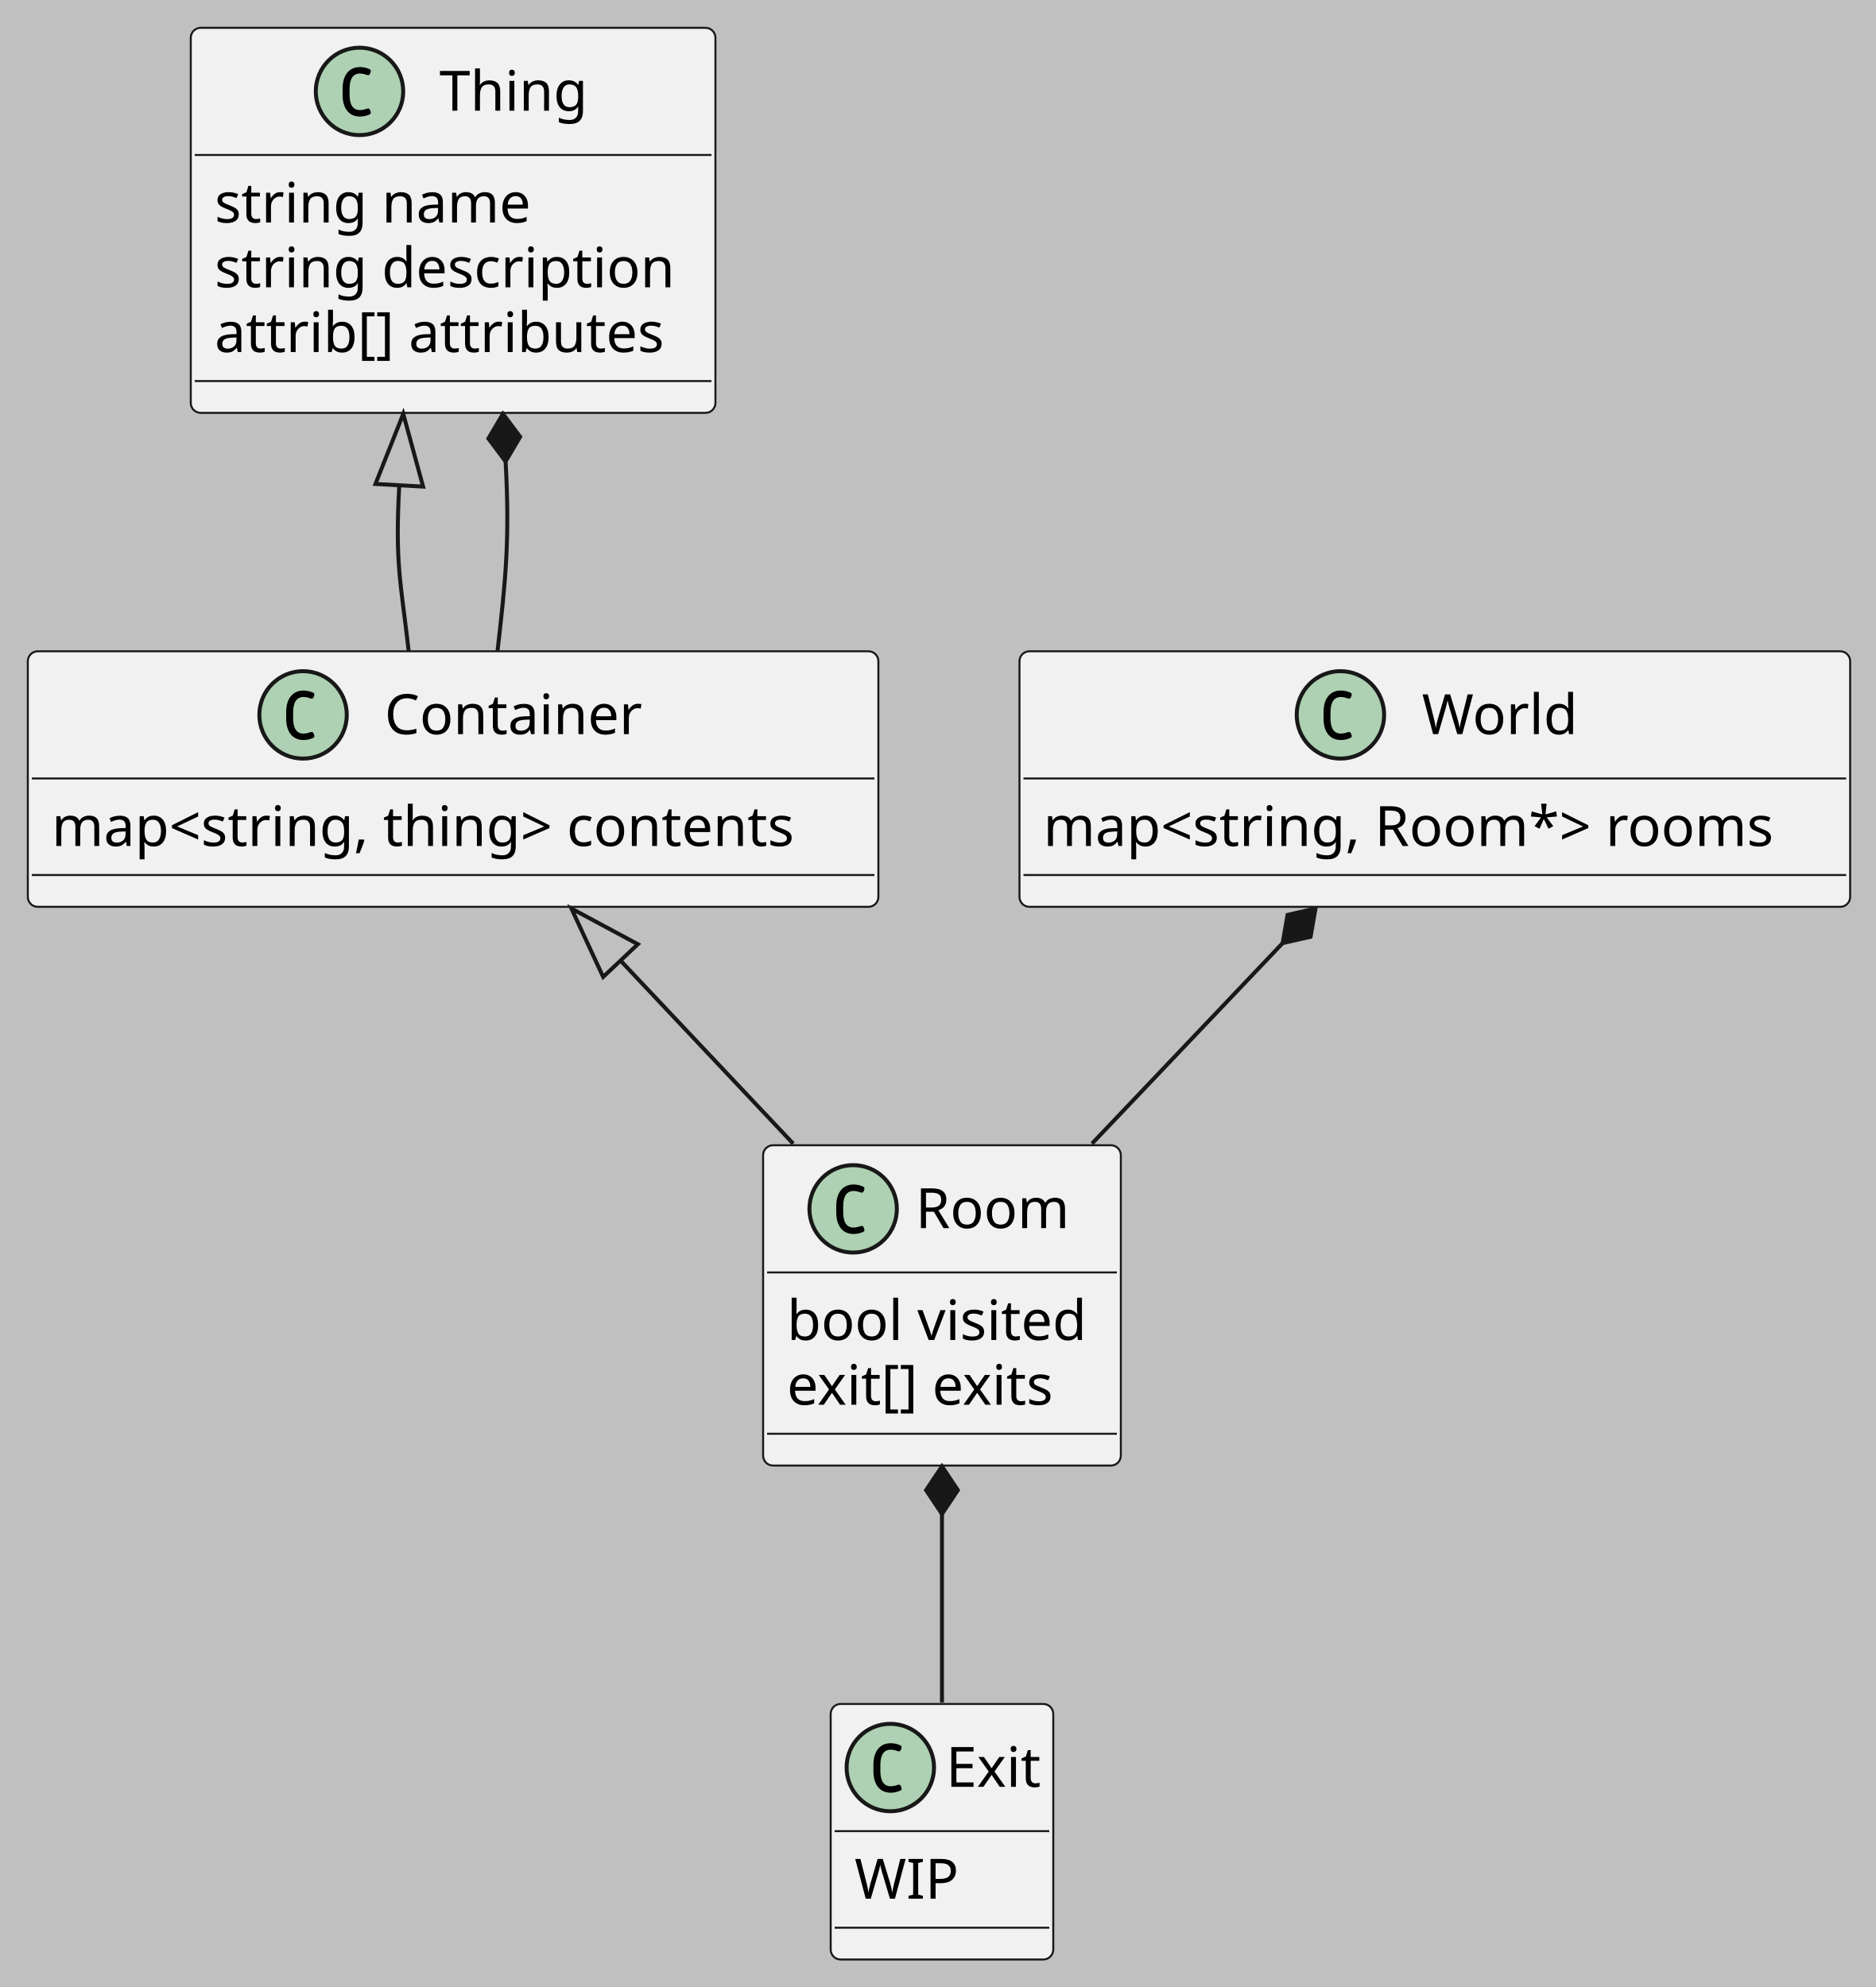
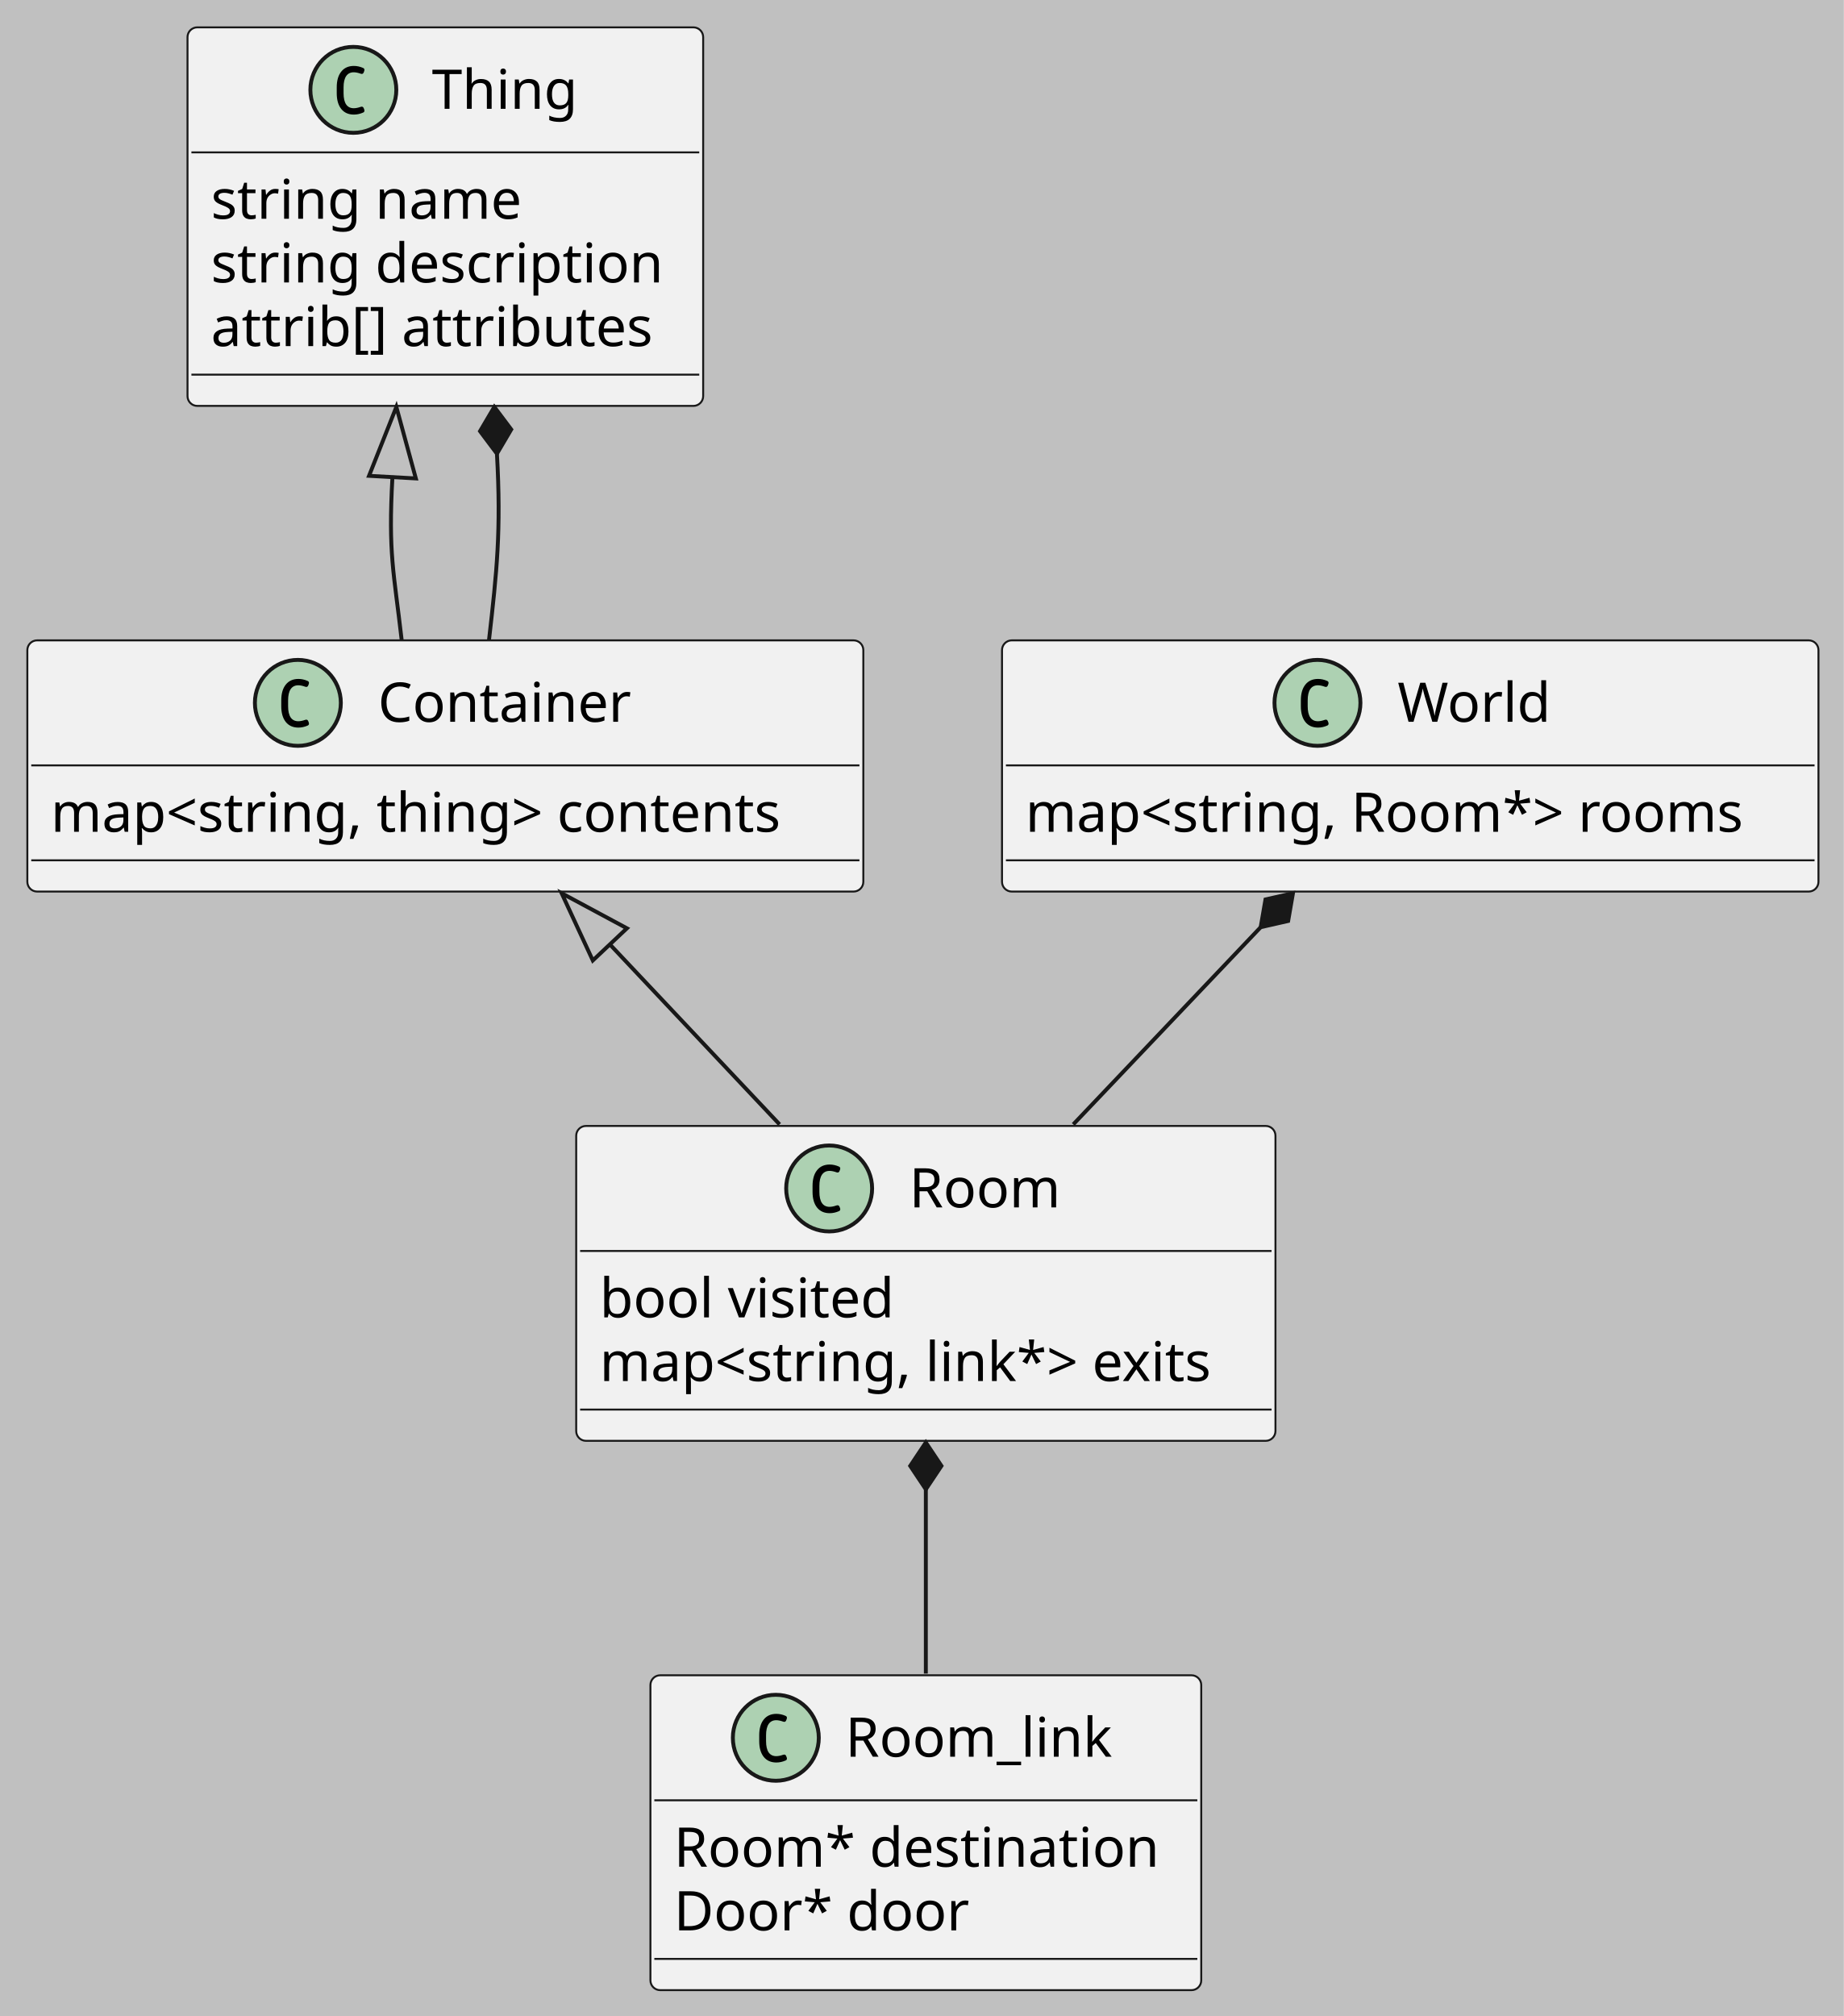
- <svg xmlns="http://www.w3.org/2000/svg" contentStyleType="text/css" height="500px" preserveAspectRatio="none" style="width:472px;height:500px;background:#C0C0C0;" version="1.1" viewBox="0 0 472 500" width="472px" zoomAndPan="magnify">
+ <svg xmlns="http://www.w3.org/2000/svg" contentStyleType="text/css" height="516px" preserveAspectRatio="none" style="width:472px;height:516px;background:#C0C0C0;" version="1.1" viewBox="0 0 472 516" width="472px" zoomAndPan="magnify">
  <defs />
  <g>
-     <rect fill="#C0C0C0" height="500" style="stroke:none;stroke-width:1.0;" width="472" x="0" y="0" />
+     <rect fill="#C0C0C0" height="516" style="stroke:none;stroke-width:1.0;" width="472" x="0" y="0" />
    <g id="elem_Thing">
      <rect codeLine="4" fill="#F1F1F1" height="96.891" id="Thing" rx="2.5" ry="2.5" style="stroke:#181818;stroke-width:0.5;" width="132" x="48" y="7" />
      <ellipse cx="90.45" cy="23" fill="#ADD1B2" rx="11" ry="11" style="stroke:#181818;stroke-width:1.0;" />
      <path d="M93.247,28.047 Q93.294,28.203 93.294,28.312 Q93.294,28.672 92.95,28.812 Q91.778,29.328 90.591,29.328 Q88.513,29.328 87.356,27.891 Q86.2,26.438 86.2,23.859 L86.2,22.359 Q86.2,19.766 87.356,18.328 Q88.513,16.875 90.591,16.875 Q91.778,16.875 92.95,17.391 Q93.294,17.547 93.294,17.891 Q93.294,18.016 93.247,18.156 L93.091,18.562 Q92.934,18.922 92.606,18.922 Q92.466,18.922 92.356,18.875 Q91.325,18.5 90.559,18.5 Q89.278,18.5 88.606,19.484 Q87.95,20.469 87.95,22.359 L87.95,23.859 Q87.95,25.75 88.606,26.734 Q89.278,27.703 90.559,27.703 Q91.341,27.703 92.341,27.344 Q92.466,27.297 92.606,27.297 Q92.934,27.297 93.091,27.656 L93.247,28.047 Z " fill="#000000" />
      <text fill="#000000" font-family="sans-serif" font-size="14" lengthAdjust="spacing" textLength="39" x="110.55" y="27.847">Thing</text>
      <line style="stroke:#181818;stroke-width:0.5;" x1="49" x2="179" y1="39" y2="39" />
      <text fill="#000000" font-family="sans-serif" font-size="14" lengthAdjust="spacing" textLength="82" x="54" y="55.995">string name</text>
      <text fill="#000000" font-family="sans-serif" font-size="14" lengthAdjust="spacing" textLength="120" x="54" y="72.292">string description</text>
      <text fill="#000000" font-family="sans-serif" font-size="14" lengthAdjust="spacing" textLength="115" x="54" y="88.589">attrib[] attributes</text>
      <line style="stroke:#181818;stroke-width:0.5;" x1="49" x2="179" y1="95.891" y2="95.891" />
    </g>
    <g id="elem_Container">
-       <rect codeLine="10" fill="#F1F1F1" height="64.297" id="Container" rx="2.5" ry="2.5" style="stroke:#181818;stroke-width:0.5;" width="214" x="7" y="163.89" />
-       <ellipse cx="76.25" cy="179.89" fill="#ADD1B2" rx="11" ry="11" style="stroke:#181818;stroke-width:1.0;" />
-       <path d="M79.047,184.937 Q79.094,185.093 79.094,185.202 Q79.094,185.562 78.75,185.702 Q77.578,186.218 76.391,186.218 Q74.312,186.218 73.156,184.781 Q72,183.327 72,180.749 L72,179.249 Q72,176.656 73.156,175.218 Q74.312,173.765 76.391,173.765 Q77.578,173.765 78.75,174.281 Q79.094,174.437 79.094,174.781 Q79.094,174.906 79.047,175.046 L78.891,175.452 Q78.734,175.812 78.406,175.812 Q78.266,175.812 78.156,175.765 Q77.125,175.39 76.359,175.39 Q75.078,175.39 74.406,176.374 Q73.75,177.359 73.75,179.249 L73.75,180.749 Q73.75,182.64 74.406,183.624 Q75.078,184.593 76.359,184.593 Q77.141,184.593 78.141,184.234 Q78.266,184.187 78.406,184.187 Q78.734,184.187 78.891,184.546 L79.047,184.937 Z " fill="#000000" />
-       <text fill="#000000" font-family="sans-serif" font-size="14" lengthAdjust="spacing" textLength="67" x="96.75" y="184.737">Container</text>
-       <line style="stroke:#181818;stroke-width:0.5;" x1="8" x2="220" y1="195.89" y2="195.89" />
-       <text fill="#000000" font-family="sans-serif" font-size="14" lengthAdjust="spacing" textLength="202" x="13" y="212.885">map&lt;string, thing&gt; contents</text>
-       <line style="stroke:#181818;stroke-width:0.5;" x1="8" x2="220" y1="220.187" y2="220.187" />
+       <rect codeLine="10" fill="#F1F1F1" height="64.297" id="Container" rx="2.5" ry="2.5" style="stroke:#181818;stroke-width:0.5;" width="214" x="7" y="163.9" />
+       <ellipse cx="76.25" cy="179.9" fill="#ADD1B2" rx="11" ry="11" style="stroke:#181818;stroke-width:1.0;" />
+       <path d="M79.047,184.947 Q79.094,185.103 79.094,185.213 Q79.094,185.572 78.75,185.713 Q77.578,186.228 76.391,186.228 Q74.312,186.228 73.156,184.791 Q72,183.338 72,180.759 L72,179.259 Q72,176.666 73.156,175.228 Q74.312,173.775 76.391,173.775 Q77.578,173.775 78.75,174.291 Q79.094,174.447 79.094,174.791 Q79.094,174.916 79.047,175.056 L78.891,175.463 Q78.734,175.822 78.406,175.822 Q78.266,175.822 78.156,175.775 Q77.125,175.4 76.359,175.4 Q75.078,175.4 74.406,176.384 Q73.75,177.369 73.75,179.259 L73.75,180.759 Q73.75,182.65 74.406,183.634 Q75.078,184.603 76.359,184.603 Q77.141,184.603 78.141,184.244 Q78.266,184.197 78.406,184.197 Q78.734,184.197 78.891,184.556 L79.047,184.947 Z " fill="#000000" />
+       <text fill="#000000" font-family="sans-serif" font-size="14" lengthAdjust="spacing" textLength="67" x="96.75" y="184.747">Container</text>
+       <line style="stroke:#181818;stroke-width:0.5;" x1="8" x2="220" y1="195.9" y2="195.9" />
+       <text fill="#000000" font-family="sans-serif" font-size="14" lengthAdjust="spacing" textLength="202" x="13" y="212.895">map&lt;string, thing&gt; contents</text>
+       <line style="stroke:#181818;stroke-width:0.5;" x1="8" x2="220" y1="220.197" y2="220.197" />
    </g>
    <g id="elem_Room">
-       <rect codeLine="14" fill="#F1F1F1" height="80.594" id="Room" rx="2.5" ry="2.5" style="stroke:#181818;stroke-width:0.5;" width="90" x="192" y="288.19" />
-       <ellipse cx="214.65" cy="304.19" fill="#ADD1B2" rx="11" ry="11" style="stroke:#181818;stroke-width:1.0;" />
-       <path d="M217.447,309.237 Q217.494,309.393 217.494,309.502 Q217.494,309.862 217.15,310.002 Q215.978,310.518 214.791,310.518 Q212.713,310.518 211.556,309.081 Q210.4,307.627 210.4,305.049 L210.4,303.549 Q210.4,300.956 211.556,299.518 Q212.713,298.065 214.791,298.065 Q215.978,298.065 217.15,298.581 Q217.494,298.737 217.494,299.081 Q217.494,299.206 217.447,299.346 L217.291,299.752 Q217.134,300.112 216.806,300.112 Q216.666,300.112 216.556,300.065 Q215.525,299.69 214.759,299.69 Q213.478,299.69 212.806,300.674 Q212.15,301.659 212.15,303.549 L212.15,305.049 Q212.15,306.94 212.806,307.924 Q213.478,308.893 214.759,308.893 Q215.541,308.893 216.541,308.534 Q216.666,308.487 216.806,308.487 Q217.134,308.487 217.291,308.846 L217.447,309.237 Z " fill="#000000" />
-       <text fill="#000000" font-family="sans-serif" font-size="14" lengthAdjust="spacing" textLength="41" x="230.35" y="309.037">Room</text>
-       <line style="stroke:#181818;stroke-width:0.5;" x1="193" x2="281" y1="320.19" y2="320.19" />
-       <text fill="#000000" font-family="sans-serif" font-size="14" lengthAdjust="spacing" textLength="78" x="198" y="337.185">bool visited</text>
-       <text fill="#000000" font-family="sans-serif" font-size="14" lengthAdjust="spacing" textLength="70" x="198" y="353.482">exit[] exits</text>
-       <line style="stroke:#181818;stroke-width:0.5;" x1="193" x2="281" y1="360.784" y2="360.784" />
+       <rect codeLine="14" fill="#F1F1F1" height="80.594" id="Room" rx="2.5" ry="2.5" style="stroke:#181818;stroke-width:0.5;" width="179" x="147.5" y="288.19" />
+       <ellipse cx="212.25" cy="304.19" fill="#ADD1B2" rx="11" ry="11" style="stroke:#181818;stroke-width:1.0;" />
+       <path d="M215.047,309.237 Q215.094,309.393 215.094,309.502 Q215.094,309.862 214.75,310.002 Q213.578,310.518 212.391,310.518 Q210.312,310.518 209.156,309.081 Q208,307.627 208,305.049 L208,303.549 Q208,300.956 209.156,299.518 Q210.312,298.065 212.391,298.065 Q213.578,298.065 214.75,298.581 Q215.094,298.737 215.094,299.081 Q215.094,299.206 215.047,299.346 L214.891,299.752 Q214.734,300.112 214.406,300.112 Q214.266,300.112 214.156,300.065 Q213.125,299.69 212.359,299.69 Q211.078,299.69 210.406,300.674 Q209.75,301.659 209.75,303.549 L209.75,305.049 Q209.75,306.94 210.406,307.924 Q211.078,308.893 212.359,308.893 Q213.141,308.893 214.141,308.534 Q214.266,308.487 214.406,308.487 Q214.734,308.487 214.891,308.846 L215.047,309.237 Z " fill="#000000" />
+       <text fill="#000000" font-family="sans-serif" font-size="14" lengthAdjust="spacing" textLength="41" x="232.75" y="309.037">Room</text>
+       <line style="stroke:#181818;stroke-width:0.5;" x1="148.5" x2="325.5" y1="320.19" y2="320.19" />
+       <text fill="#000000" font-family="sans-serif" font-size="14" lengthAdjust="spacing" textLength="78" x="153.5" y="337.185">bool visited</text>
+       <text fill="#000000" font-family="sans-serif" font-size="14" lengthAdjust="spacing" textLength="167" x="153.5" y="353.482">map&lt;string, link*&gt; exits</text>
+       <line style="stroke:#181818;stroke-width:0.5;" x1="148.5" x2="325.5" y1="360.784" y2="360.784" />
    </g>
-     <g id="elem_Exit">
-       <rect codeLine="31" fill="#F1F1F1" height="64.297" id="Exit" rx="2.5" ry="2.5" style="stroke:#181818;stroke-width:0.5;" width="56" x="209" y="428.78" />
-       <ellipse cx="224" cy="444.78" fill="#ADD1B2" rx="11" ry="11" style="stroke:#181818;stroke-width:1.0;" />
-       <path d="M226.797,449.827 Q226.844,449.983 226.844,450.092 Q226.844,450.452 226.5,450.592 Q225.328,451.108 224.141,451.108 Q222.062,451.108 220.906,449.671 Q219.75,448.217 219.75,445.639 L219.75,444.139 Q219.75,441.546 220.906,440.108 Q222.062,438.655 224.141,438.655 Q225.328,438.655 226.5,439.171 Q226.844,439.327 226.844,439.671 Q226.844,439.796 226.797,439.936 L226.641,440.342 Q226.484,440.702 226.156,440.702 Q226.016,440.702 225.906,440.655 Q224.875,440.28 224.109,440.28 Q222.828,440.28 222.156,441.264 Q221.5,442.249 221.5,444.139 L221.5,445.639 Q221.5,447.53 222.156,448.514 Q222.828,449.483 224.109,449.483 Q224.891,449.483 225.891,449.124 Q226.016,449.077 226.156,449.077 Q226.484,449.077 226.641,449.436 L226.797,449.827 Z " fill="#000000" />
-       <text fill="#000000" font-family="sans-serif" font-size="14" lengthAdjust="spacing" textLength="24" x="238" y="449.627">Exit</text>
-       <line style="stroke:#181818;stroke-width:0.5;" x1="210" x2="264" y1="460.78" y2="460.78" />
-       <text fill="#000000" font-family="sans-serif" font-size="14" lengthAdjust="spacing" textLength="25" x="215" y="477.775">WIP</text>
-       <line style="stroke:#181818;stroke-width:0.5;" x1="210" x2="264" y1="485.077" y2="485.077" />
+     <g id="elem_Room_link">
+       <rect codeLine="31" fill="#F1F1F1" height="80.594" id="Room_link" rx="2.5" ry="2.5" style="stroke:#181818;stroke-width:0.5;" width="141" x="166.5" y="428.79" />
+       <ellipse cx="198.6" cy="444.79" fill="#ADD1B2" rx="11" ry="11" style="stroke:#181818;stroke-width:1.0;" />
+       <path d="M201.397,449.837 Q201.444,449.993 201.444,450.103 Q201.444,450.462 201.1,450.603 Q199.928,451.118 198.741,451.118 Q196.662,451.118 195.506,449.681 Q194.35,448.228 194.35,445.649 L194.35,444.149 Q194.35,441.556 195.506,440.118 Q196.662,438.665 198.741,438.665 Q199.928,438.665 201.1,439.181 Q201.444,439.337 201.444,439.681 Q201.444,439.806 201.397,439.946 L201.241,440.353 Q201.084,440.712 200.756,440.712 Q200.616,440.712 200.506,440.665 Q199.475,440.29 198.709,440.29 Q197.428,440.29 196.756,441.274 Q196.1,442.259 196.1,444.149 L196.1,445.649 Q196.1,447.54 196.756,448.524 Q197.428,449.493 198.709,449.493 Q199.491,449.493 200.491,449.134 Q200.616,449.087 200.756,449.087 Q201.084,449.087 201.241,449.446 L201.397,449.837 Z " fill="#000000" />
+       <text fill="#000000" font-family="sans-serif" font-size="14" lengthAdjust="spacing" textLength="71" x="216.4" y="449.637">Room_link</text>
+       <line style="stroke:#181818;stroke-width:0.5;" x1="167.5" x2="306.5" y1="460.79" y2="460.79" />
+       <text fill="#000000" font-family="sans-serif" font-size="14" lengthAdjust="spacing" textLength="129" x="172.5" y="477.785">Room* destination</text>
+       <text fill="#000000" font-family="sans-serif" font-size="14" lengthAdjust="spacing" textLength="77" x="172.5" y="494.082">Door* door</text>
+       <line style="stroke:#181818;stroke-width:0.5;" x1="167.5" x2="306.5" y1="501.384" y2="501.384" />
    </g>
    <g id="elem_World">
-       <rect codeLine="24" fill="#F1F1F1" height="64.297" id="World" rx="2.5" ry="2.5" style="stroke:#181818;stroke-width:0.5;" width="209" x="256.5" y="163.89" />
-       <ellipse cx="337.25" cy="179.89" fill="#ADD1B2" rx="11" ry="11" style="stroke:#181818;stroke-width:1.0;" />
-       <path d="M340.047,184.937 Q340.094,185.093 340.094,185.202 Q340.094,185.562 339.75,185.702 Q338.578,186.218 337.391,186.218 Q335.312,186.218 334.156,184.781 Q333,183.327 333,180.749 L333,179.249 Q333,176.656 334.156,175.218 Q335.312,173.765 337.391,173.765 Q338.578,173.765 339.75,174.281 Q340.094,174.437 340.094,174.781 Q340.094,174.906 340.047,175.046 L339.891,175.452 Q339.734,175.812 339.406,175.812 Q339.266,175.812 339.156,175.765 Q338.125,175.39 337.359,175.39 Q336.078,175.39 335.406,176.374 Q334.75,177.359 334.75,179.249 L334.75,180.749 Q334.75,182.64 335.406,183.624 Q336.078,184.593 337.359,184.593 Q338.141,184.593 339.141,184.234 Q339.266,184.187 339.406,184.187 Q339.734,184.187 339.891,184.546 L340.047,184.937 Z " fill="#000000" />
-       <text fill="#000000" font-family="sans-serif" font-size="14" lengthAdjust="spacing" textLength="39" x="357.75" y="184.737">World</text>
-       <line style="stroke:#181818;stroke-width:0.5;" x1="257.5" x2="464.5" y1="195.89" y2="195.89" />
-       <text fill="#000000" font-family="sans-serif" font-size="14" lengthAdjust="spacing" textLength="197" x="262.5" y="212.885">map&lt;string, Room*&gt; rooms</text>
-       <line style="stroke:#181818;stroke-width:0.5;" x1="257.5" x2="464.5" y1="220.187" y2="220.187" />
+       <rect codeLine="24" fill="#F1F1F1" height="64.297" id="World" rx="2.5" ry="2.5" style="stroke:#181818;stroke-width:0.5;" width="209" x="256.5" y="163.9" />
+       <ellipse cx="337.25" cy="179.9" fill="#ADD1B2" rx="11" ry="11" style="stroke:#181818;stroke-width:1.0;" />
+       <path d="M340.047,184.947 Q340.094,185.103 340.094,185.213 Q340.094,185.572 339.75,185.713 Q338.578,186.228 337.391,186.228 Q335.312,186.228 334.156,184.791 Q333,183.338 333,180.759 L333,179.259 Q333,176.666 334.156,175.228 Q335.312,173.775 337.391,173.775 Q338.578,173.775 339.75,174.291 Q340.094,174.447 340.094,174.791 Q340.094,174.916 340.047,175.056 L339.891,175.463 Q339.734,175.822 339.406,175.822 Q339.266,175.822 339.156,175.775 Q338.125,175.4 337.359,175.4 Q336.078,175.4 335.406,176.384 Q334.75,177.369 334.75,179.259 L334.75,180.759 Q334.75,182.65 335.406,183.634 Q336.078,184.603 337.359,184.603 Q338.141,184.603 339.141,184.244 Q339.266,184.197 339.406,184.197 Q339.734,184.197 339.891,184.556 L340.047,184.947 Z " fill="#000000" />
+       <text fill="#000000" font-family="sans-serif" font-size="14" lengthAdjust="spacing" textLength="39" x="357.75" y="184.747">World</text>
+       <line style="stroke:#181818;stroke-width:0.5;" x1="257.5" x2="464.5" y1="195.9" y2="195.9" />
+       <text fill="#000000" font-family="sans-serif" font-size="14" lengthAdjust="spacing" textLength="197" x="262.5" y="212.895">map&lt;string, Room*&gt; rooms</text>
+       <line style="stroke:#181818;stroke-width:0.5;" x1="257.5" x2="464.5" y1="220.197" y2="220.197" />
    </g>
    <g id="link_Thing_Container">
-       <path codeLine="19" d="M100.459,122.112 C99.359,141.852 100.81,146.2 102.82,163.79 " fill="none" id="Thing-backto-Container" style="stroke:#181818;stroke-width:1.0;" />
-       <polygon fill="none" points="101.46,104.14,94.468,121.778,106.449,122.446,101.46,104.14" style="stroke:#181818;stroke-width:1.0;" />
+       <path codeLine="19" d="M100.458,122.122 C99.358,141.852 100.81,146.21 102.82,163.8 " fill="none" id="Thing-backto-Container" style="stroke:#181818;stroke-width:1.0;" />
+       <polygon fill="none" points="101.46,104.15,94.467,121.788,106.449,122.456,101.46,104.15" style="stroke:#181818;stroke-width:1.0;" />
    </g>
    <g id="link_Thing_Container">
-       <path codeLine="20" d="M127.208,116.121 C128.308,135.861 127.19,146.2 125.18,163.79 " fill="none" id="Thing-backto-Container-1" style="stroke:#181818;stroke-width:1.0;" />
-       <polygon fill="#181818" points="126.54,104.14,122.88,110.353,127.208,116.121,130.868,109.908,126.54,104.14" style="stroke:#181818;stroke-width:1.0;" />
+       <path codeLine="20" d="M127.208,116.131 C128.308,135.861 127.19,146.21 125.18,163.8 " fill="none" id="Thing-backto-Container-1" style="stroke:#181818;stroke-width:1.0;" />
+       <polygon fill="#181818" points="126.54,104.15,122.88,110.363,127.208,116.131,130.868,109.918,126.54,104.15" style="stroke:#181818;stroke-width:1.0;" />
    </g>
    <g id="link_Container_Room">
-       <path codeLine="21" d="M156.121,241.714 C172.901,259.504 181.67,268.81 199.56,287.78 " fill="none" id="Container-backto-Room" style="stroke:#181818;stroke-width:1.0;" />
-       <polygon fill="none" points="143.77,228.62,151.756,245.831,160.486,237.597,143.77,228.62" style="stroke:#181818;stroke-width:1.0;" />
+       <path codeLine="21" d="M156.117,241.718 C172.897,259.518 181.67,268.81 199.56,287.79 " fill="none" id="Container-backto-Room" style="stroke:#181818;stroke-width:1.0;" />
+       <polygon fill="none" points="143.77,228.62,151.751,245.833,160.483,237.602,143.77,228.62" style="stroke:#181818;stroke-width:1.0;" />
    </g>
-     <g id="link_Room_Exit">
-       <path codeLine="22" d="M237,380.98 C237,400.02 237,410.56 237,428.43 " fill="none" id="Room-backto-Exit" style="stroke:#181818;stroke-width:1.0;" />
-       <polygon fill="#181818" points="237,368.98,233,374.98,237,380.98,241,374.98,237,368.98" style="stroke:#181818;stroke-width:1.0;" />
+     <g id="link_Room_Room_link">
+       <path codeLine="22" d="M237,381.2 C237,399.76 237,409.8 237,428.36 " fill="none" id="Room-backto-Room_link" style="stroke:#181818;stroke-width:1.0;" />
+       <polygon fill="#181818" points="237,369.2,233,375.2,237,381.2,241,375.2,237,369.2" style="stroke:#181818;stroke-width:1.0;" />
    </g>
    <g id="link_World_Room">
-       <path codeLine="29" d="M322.713,237.318 C305.803,255.108 292.78,268.81 274.74,287.78 " fill="none" id="World-backto-Room" style="stroke:#181818;stroke-width:1.0;" />
-       <polygon fill="#181818" points="330.98,228.62,323.947,230.213,322.713,237.318,329.745,235.725,330.98,228.62" style="stroke:#181818;stroke-width:1.0;" />
+       <path codeLine="29" d="M322.715,237.32 C305.805,255.12 292.78,268.81 274.74,287.79 " fill="none" id="World-backto-Room" style="stroke:#181818;stroke-width:1.0;" />
+       <polygon fill="#181818" points="330.98,228.62,323.947,230.215,322.715,237.32,329.748,235.725,330.98,228.62" style="stroke:#181818;stroke-width:1.0;" />
    </g>
  </g>
</svg>
